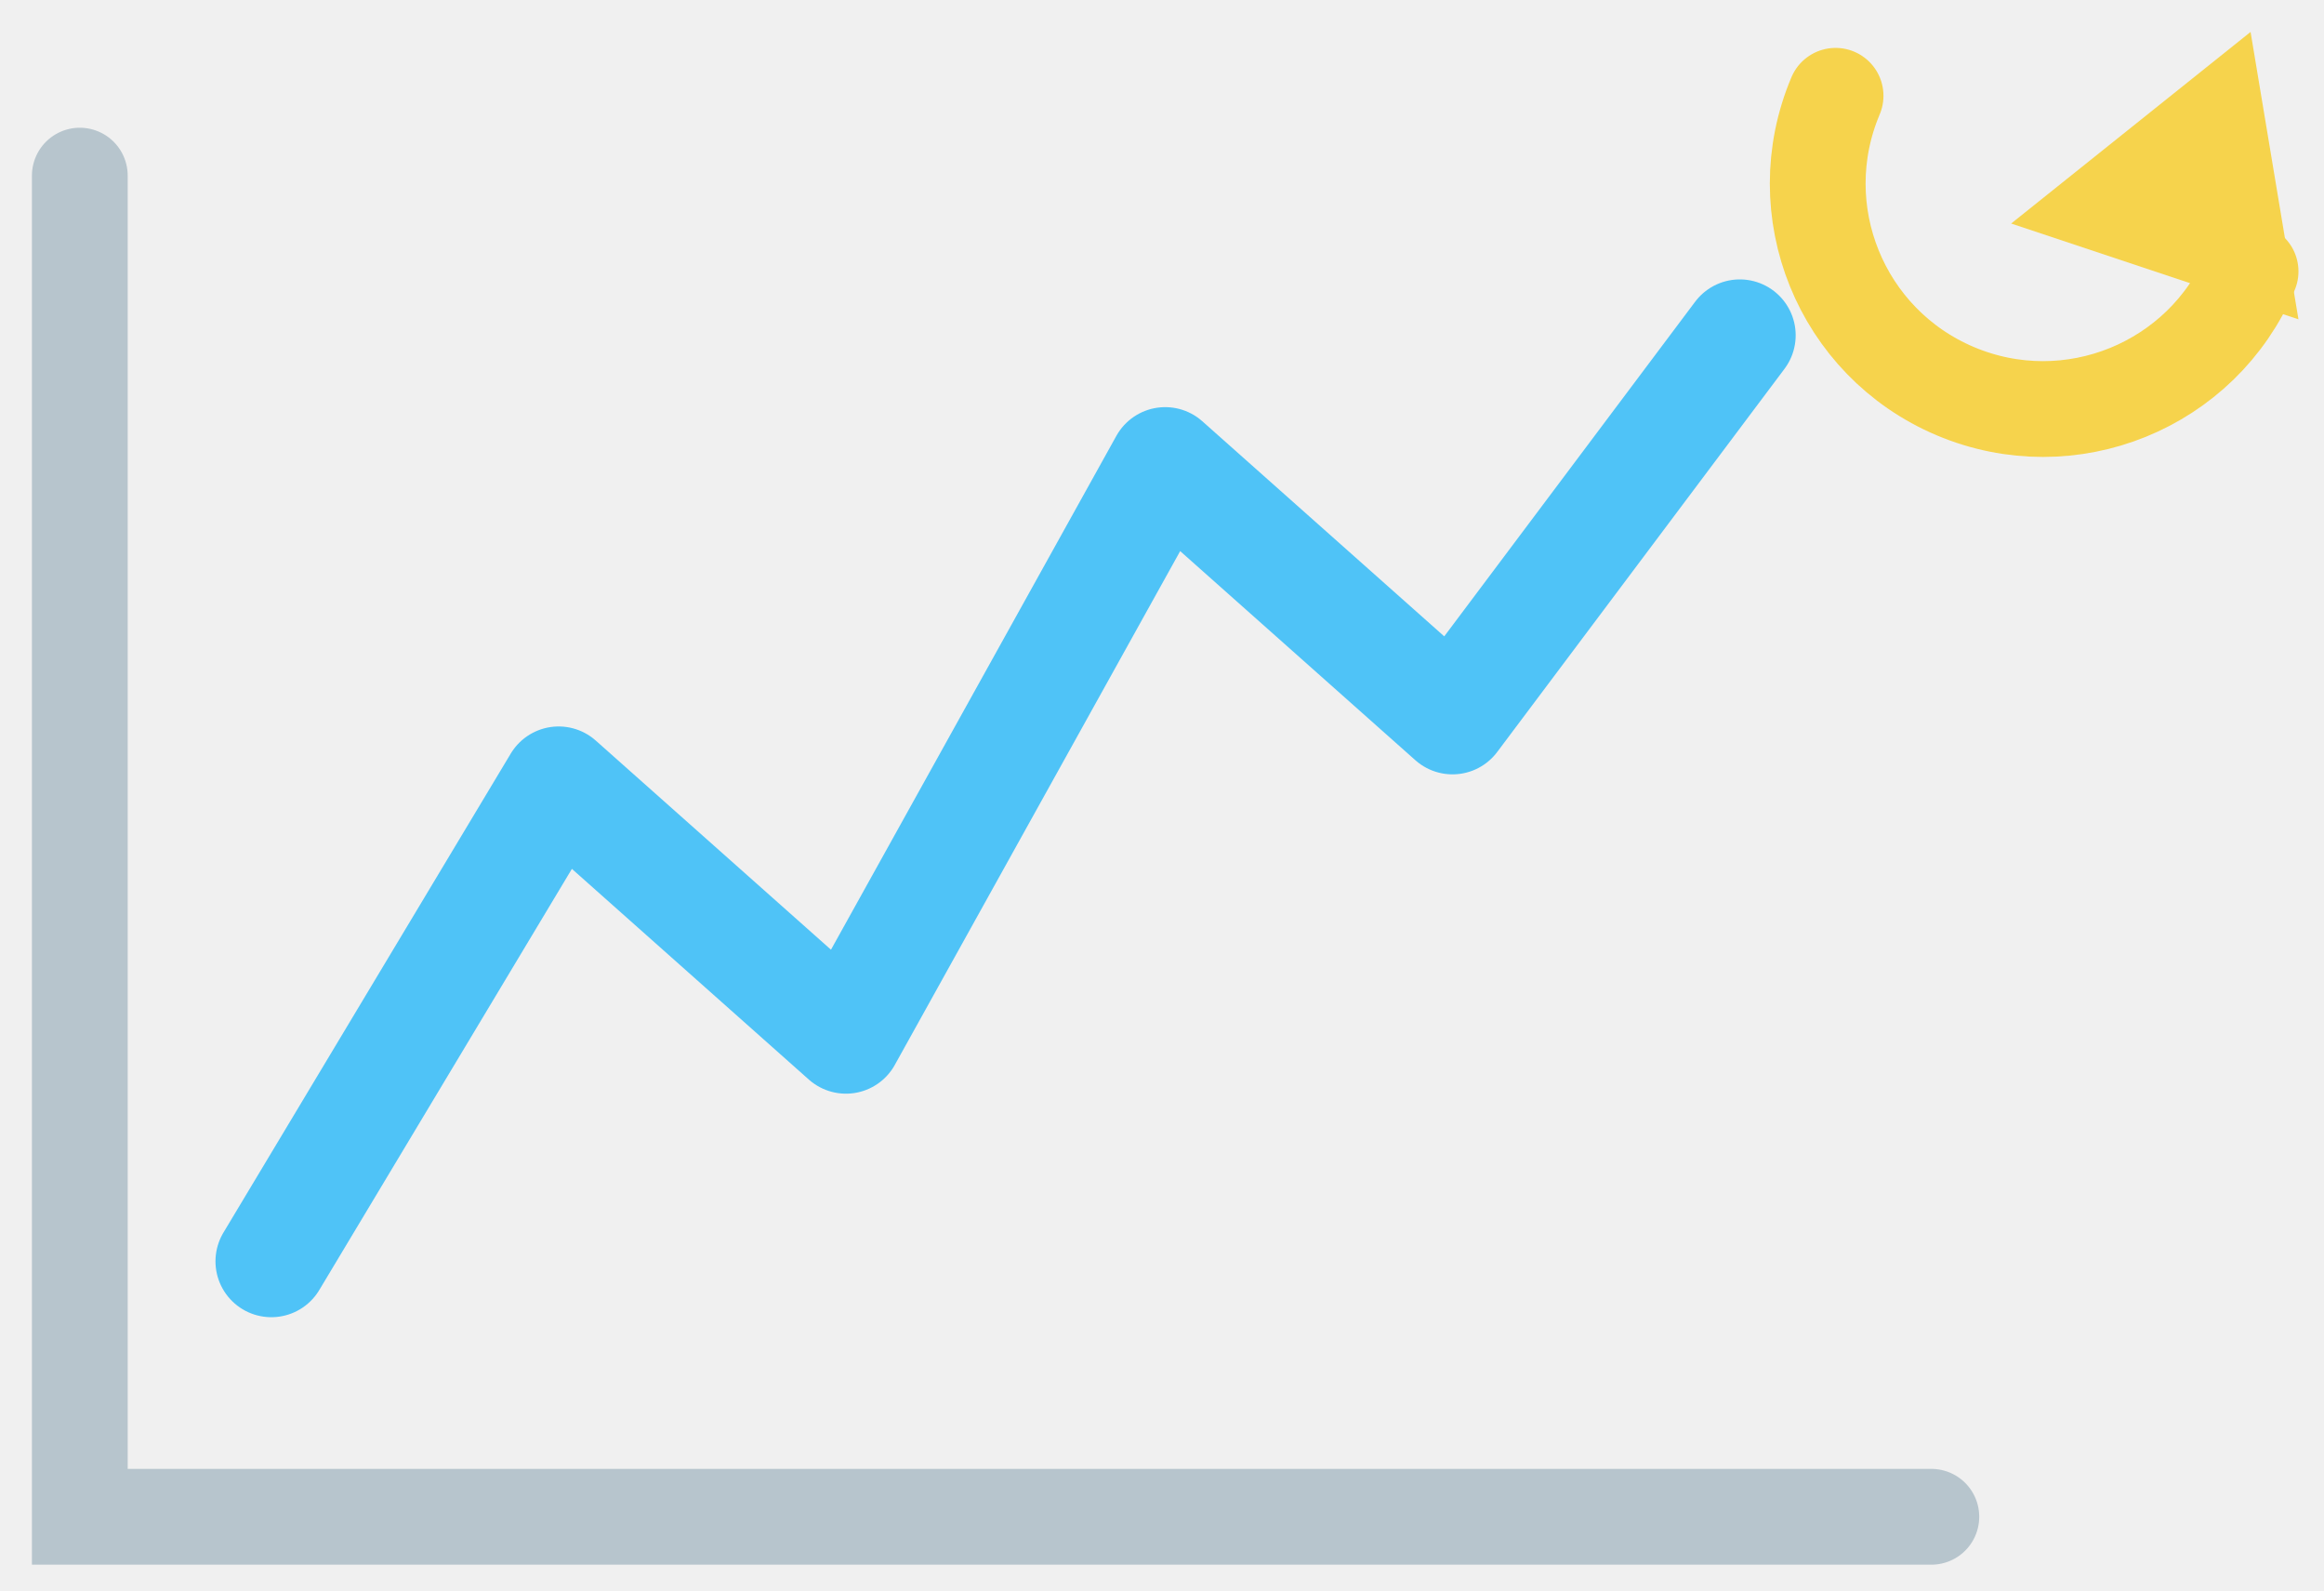
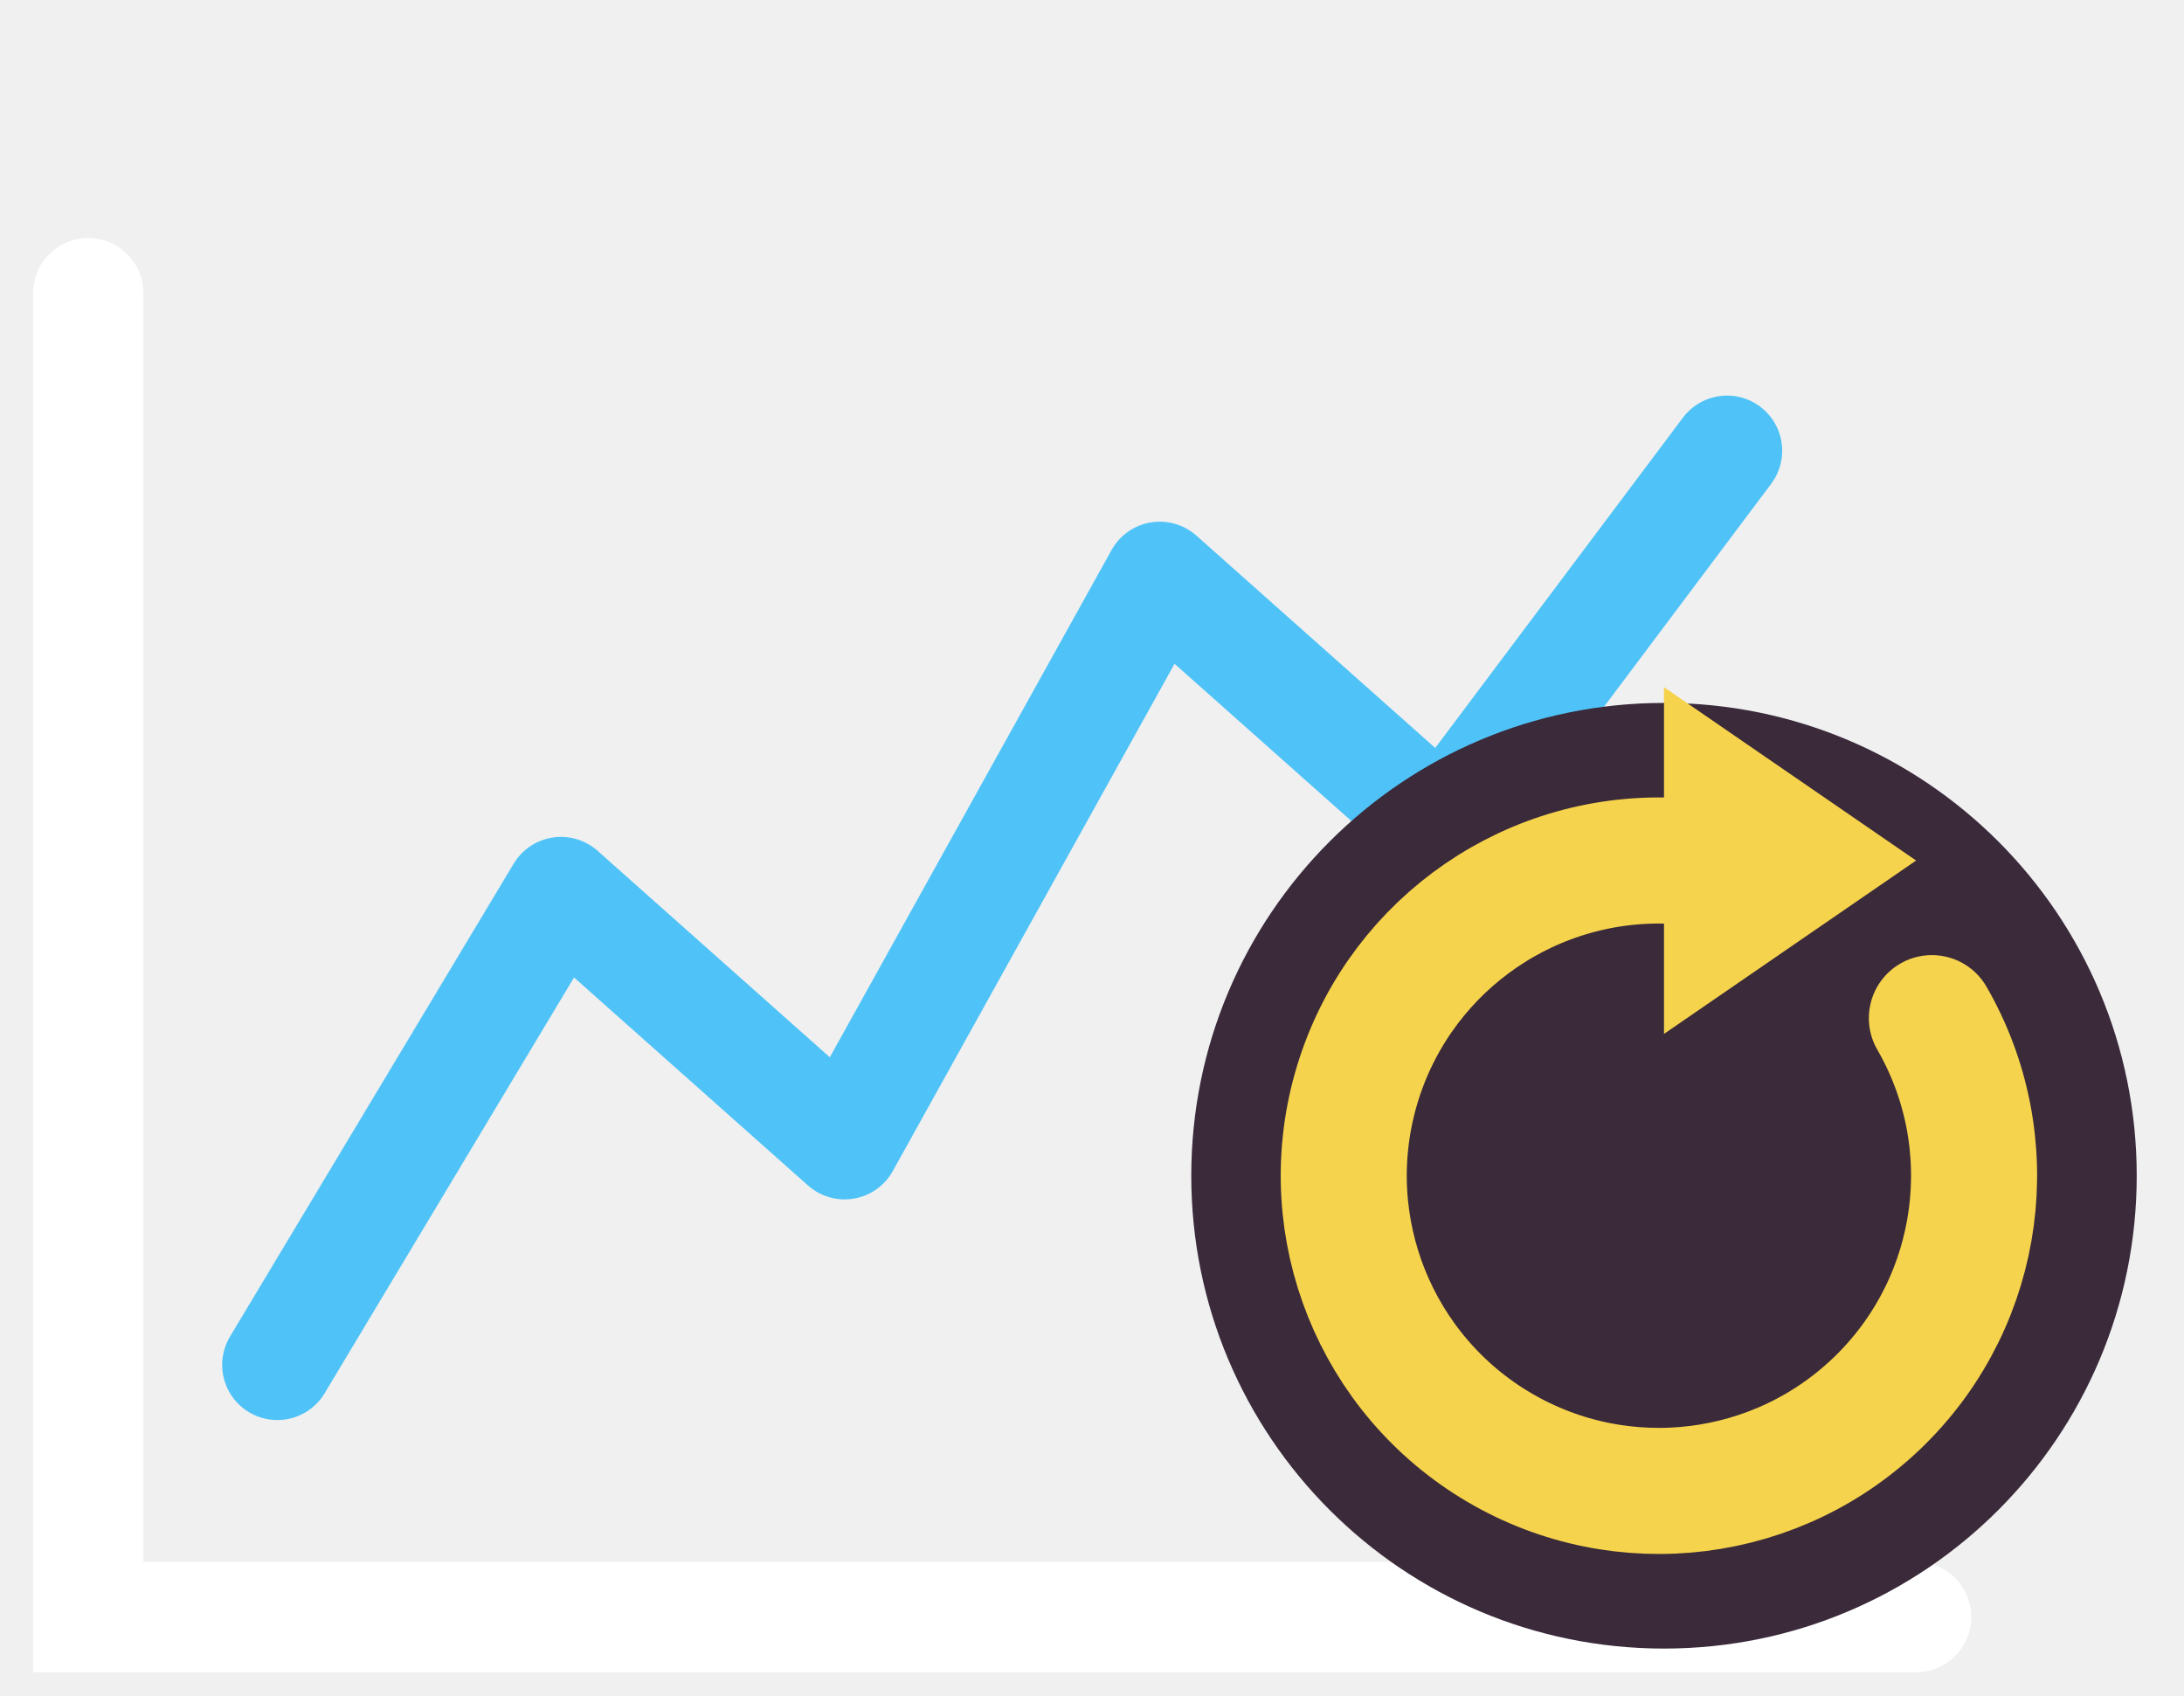
- <svg xmlns="http://www.w3.org/2000/svg" viewBox="0 0 72.8 49.8">
+ <svg xmlns="http://www.w3.org/2000/svg" viewBox="0 0 69.3 53.8">
  <defs>
    
  </defs>
-   <g transform="translate(-15.5 -4.5)">
-     <path d="M18 10 V52 H76" fill="none" stroke="#b7c5cd" stroke-width="3" stroke-linecap="round" />
+   <g transform="translate(-15.2 -0.7)">
+     <path d="M18 10 V52 H76" fill="none" stroke="#ffffff" stroke-width="3.5" stroke-linecap="round" />
    <polyline points="24,44 33,29 42,37 52,19 61,27 70,15" fill="none" stroke="#4fc3f7" stroke-width="3.5" stroke-linecap="round" stroke-linejoin="round" />
-     <path d="M73 7.5 A7 7 0 1 0 86 13" fill="none" stroke="#f6d34c" stroke-width="3" stroke-linecap="round" />
-     <polygon points="86,5.5 87.5,14.5 78.5,11.5" fill="#f6d34c" />
+     <circle cx="68" cy="38" r="15" fill="#3a2a3a" />
+     <path d="M76.5 33 A10 10 0 1 1 68 28" fill="none" stroke="#f6d34c" stroke-width="4" stroke-linecap="round" />
+     <polygon points="68,22.5 76,28 68,33.5" fill="#f6d34c" />
  </g>
</svg>
